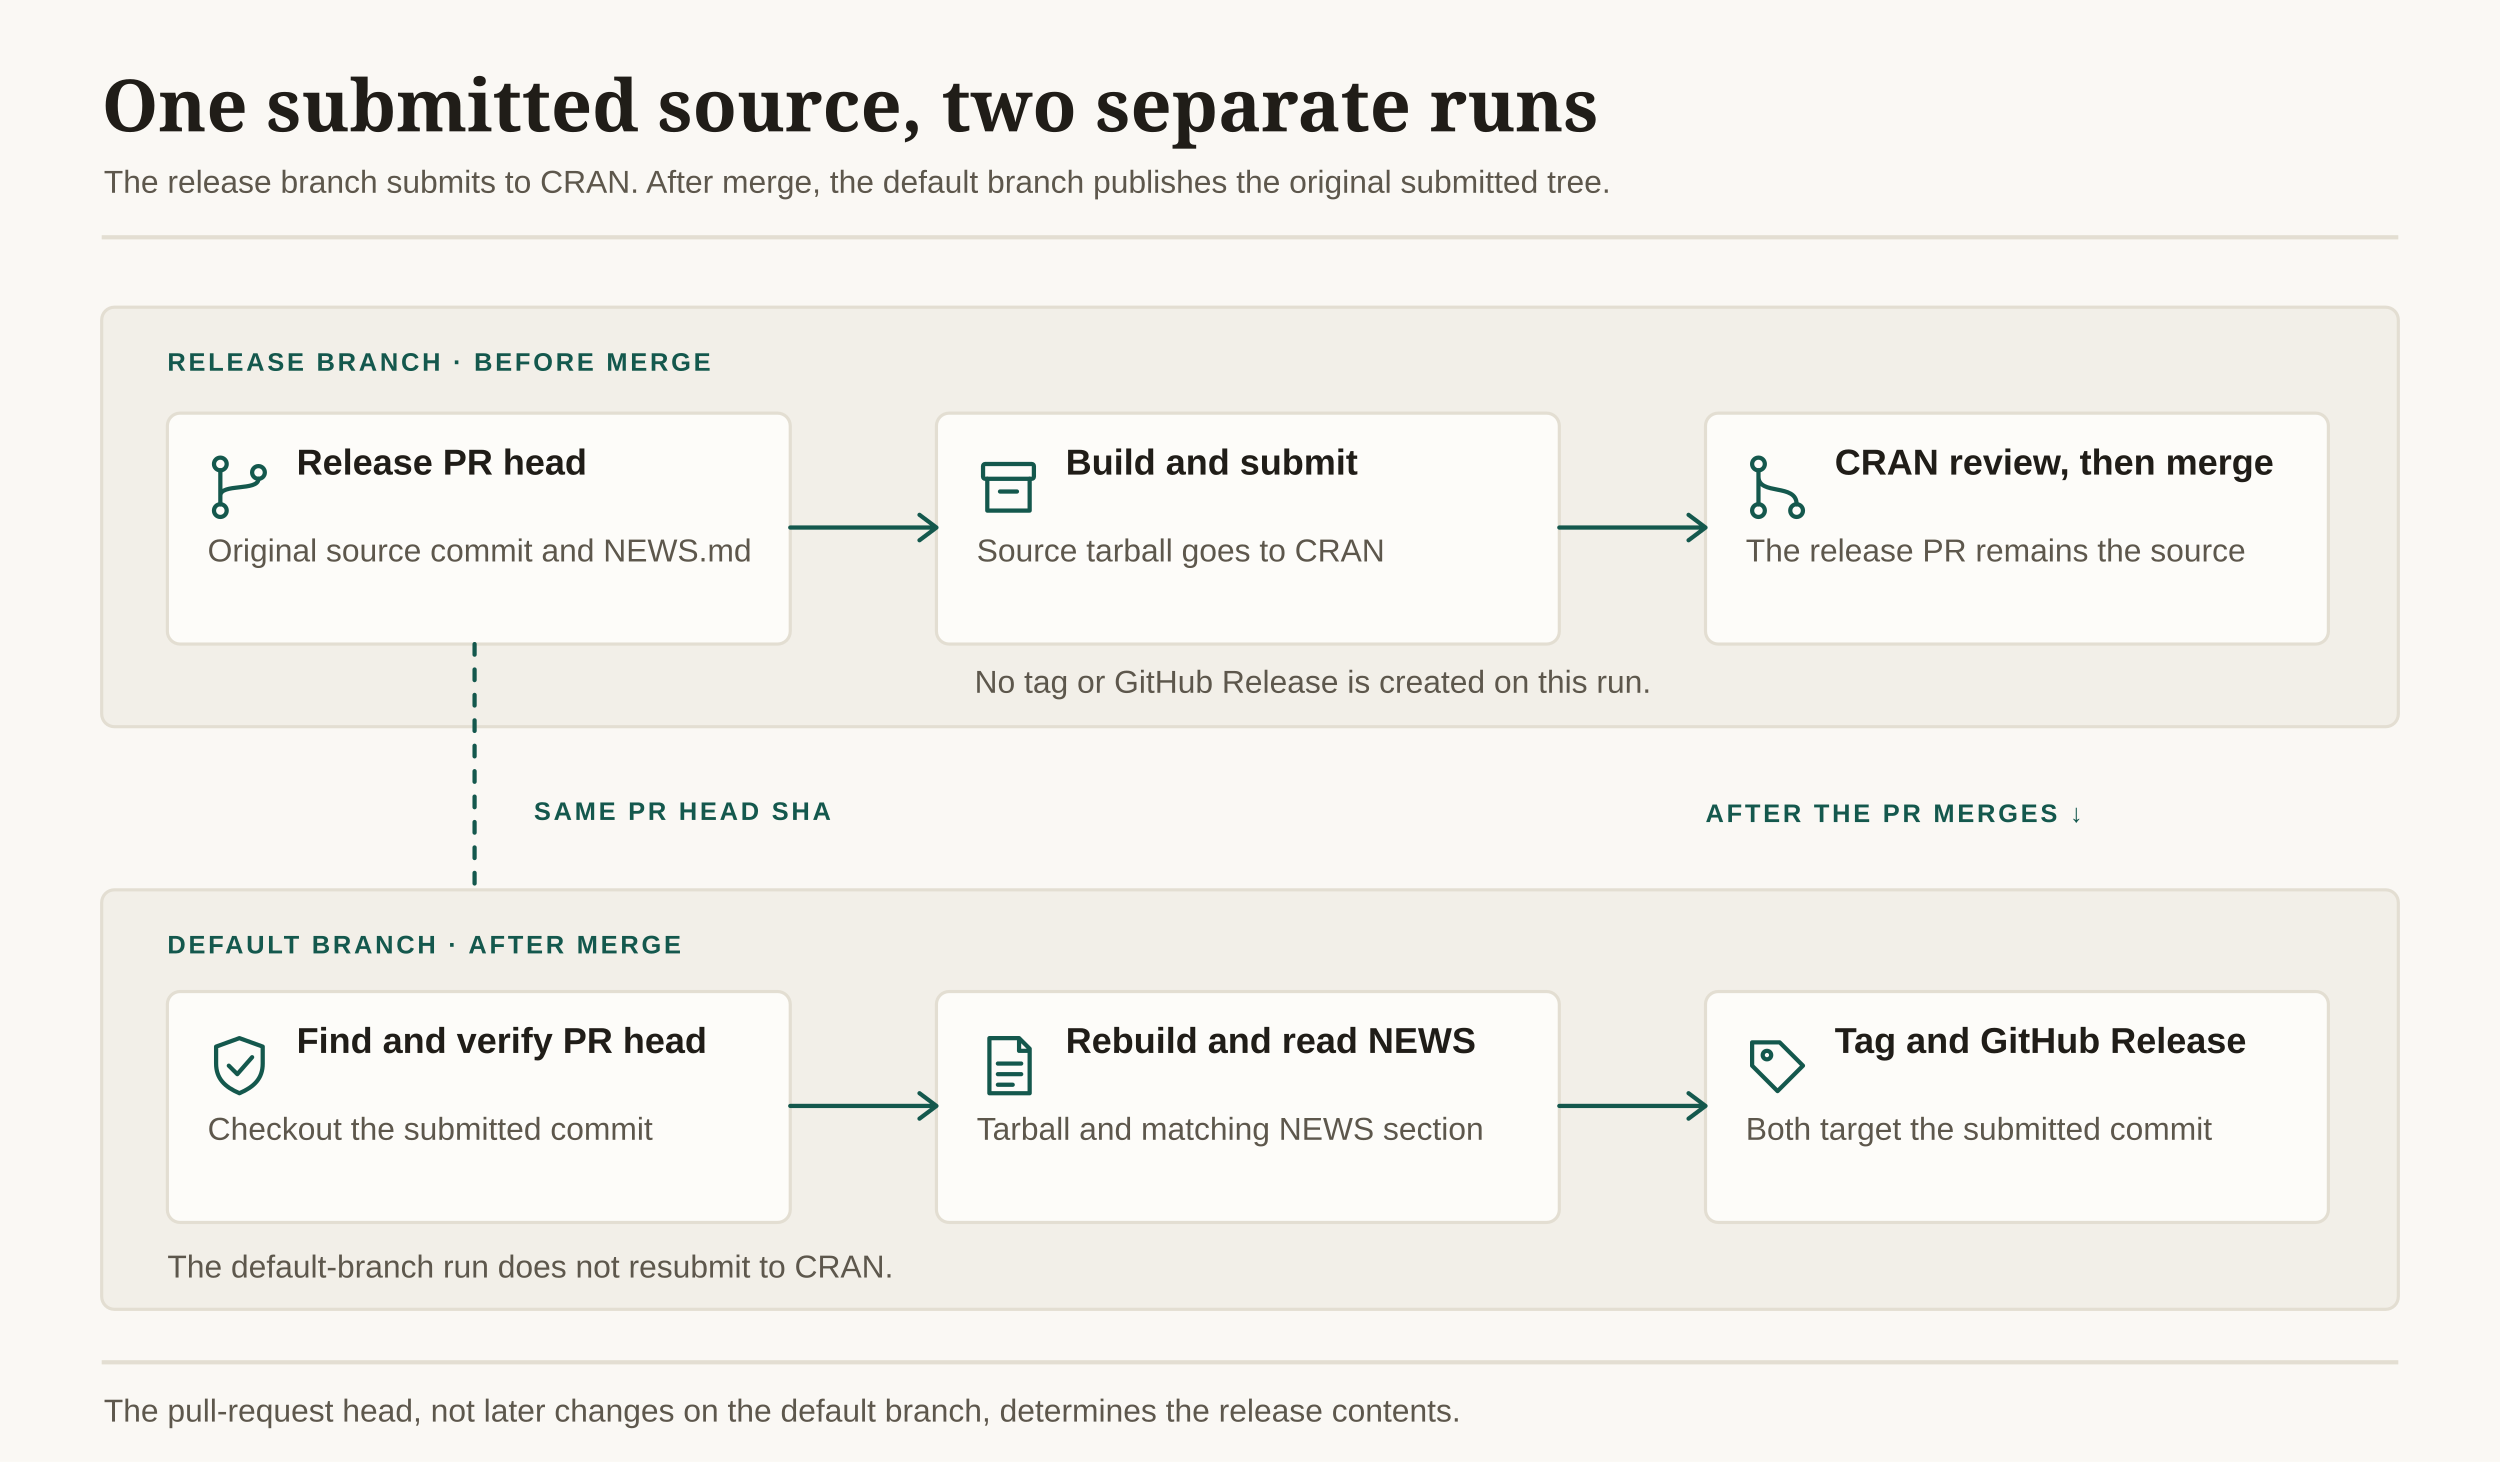
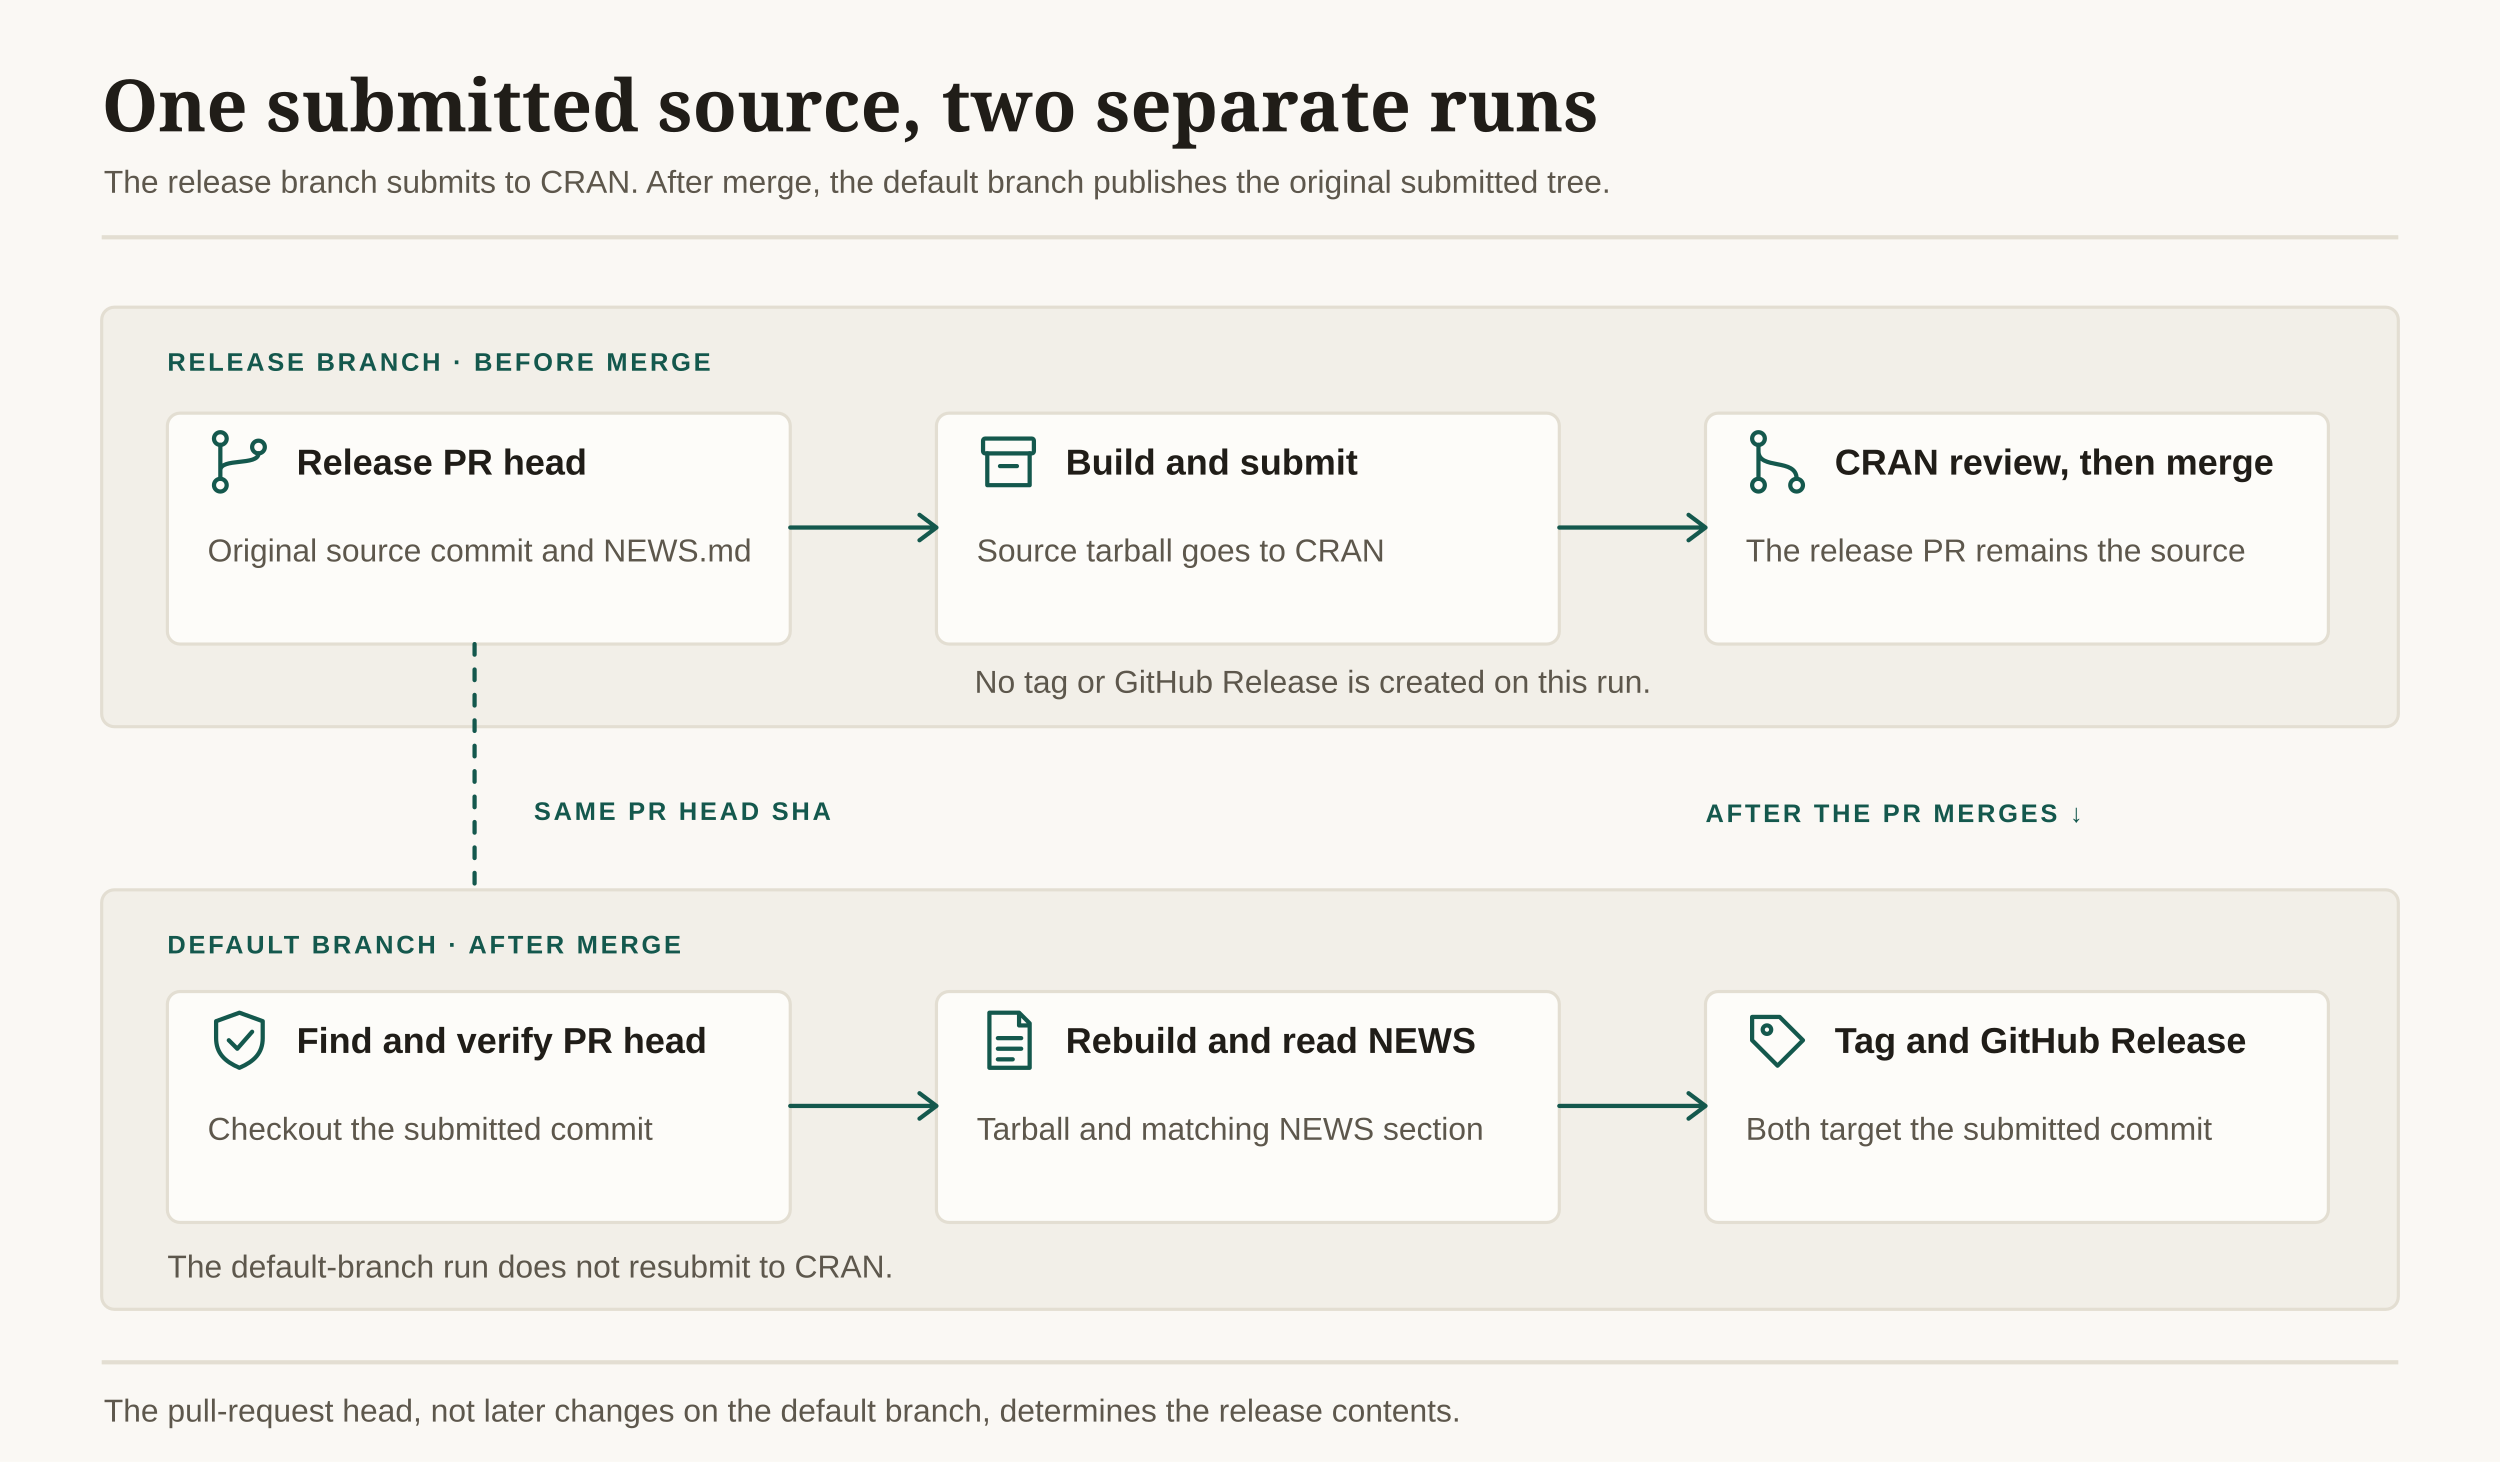
<svg xmlns="http://www.w3.org/2000/svg" viewBox="0 0 1180 690" role="img" aria-labelledby="title description">
  <defs>
    <style>
      .paper { fill: #faf8f4 }
      .band { fill: #f2efe8; stroke: #e3ded2; stroke-width: 1.5 }
      .surface { fill: #fdfcf9; stroke: #e3ded2; stroke-width: 1.5 }
      .ink { fill: #201d18 }
      .muted { fill: #5d574c }
      .accent { fill: #14584d }
      .rule { fill: none; stroke: #e3ded2; stroke-width: 2 }
      .route { fill: none; stroke: #14584d; stroke-width: 2; stroke-linecap: round; stroke-linejoin: round }
      .icon { fill: none; stroke: #14584d; stroke-width: 2; stroke-linecap: round; stroke-linejoin: round }
      .heading { font: 600 34px Fraunces, Georgia, serif }
      .label { font: 600 17px 'Hanken Grotesk', Arial, sans-serif }
      .body { font: 15px 'Hanken Grotesk', Arial, sans-serif }
      .small { font: 600 12px 'Hanken Grotesk', Arial, sans-serif; letter-spacing: 1.3px }
    </style>
    <symbol id="branch" viewBox="0 0 32 32">
      <circle cx="7" cy="5" r="3" />
      <circle cx="25" cy="9" r="3" />
      <circle cx="7" cy="27" r="3" />
      <path d="M7 8v16M7 20c0-6 18-2 18-8" />
    </symbol>
    <symbol id="archive" viewBox="0 0 32 32">
      <rect x="4" y="5" width="24" height="7" rx="1" />
      <path d="M6 12v15h20V12M12 18h8" />
    </symbol>
    <symbol id="merge" viewBox="0 0 32 32">
      <circle cx="7" cy="5" r="3" />
      <circle cx="7" cy="27" r="3" />
      <circle cx="25" cy="27" r="3" />
      <path d="M7 8v16m0-13c0 9 18 3 18 13" />
    </symbol>
    <symbol id="verify" viewBox="0 0 32 32">
      <path d="M16 3 27 7v8c0 7-4 11-11 14C9 26 5 22 5 15V7z" />
      <path d="m11 16 4 4 7-8" />
    </symbol>
    <symbol id="news" viewBox="0 0 32 32">
      <path d="M7 3h14l5 5v21H7zM21 3v6h5M11 15h11M11 20h11M11 25h7" />
    </symbol>
    <symbol id="tag" viewBox="0 0 32 32">
      <path d="M4 5h13l11 11-12 12L4 16z" />
      <circle cx="11" cy="11" r="2" />
    </symbol>
  </defs>
  <rect class="paper" width="1180" height="690" />
  <text class="heading ink" x="48" y="62">One submitted source, two separate runs</text>
  <text class="body muted" x="49" y="91">The release branch submits to CRAN. After merge, the default branch publishes the original submitted tree.</text>
  <path class="rule" d="M48 112H1132" />
  <rect class="band" x="48" y="145" width="1084" height="198" rx="6" />
  <text class="small accent" x="79" y="175">RELEASE BRANCH · BEFORE MERGE</text>
  <g class="surface">
    <rect x="79" y="195" width="294" height="109" rx="6" />
    <rect x="442" y="195" width="294" height="109" rx="6" />
    <rect x="805" y="195" width="294" height="109" rx="6" />
  </g>
  <g class="route">
    <path d="M373 249h69m-8-6 8 6-8 6" />
    <path d="M736 249h69m-8-6 8 6-8 6" />
  </g>
  <g class="icon">
-     <use href="#branch" x="97" y="214" width="32" height="32" />
-     <use href="#archive" x="460" y="214" width="32" height="32" />
-     <use href="#merge" x="823" y="214" width="32" height="32" />
+     <use href="#branch" x="97" y="202" width="32" height="32" />
+     <use href="#archive" x="460" y="202" width="32" height="32" />
+     <use href="#merge" x="823" y="202" width="32" height="32" />
  </g>
  <g class="ink label">
    <text x="140" y="224">Release PR head</text>
    <text x="503" y="224">Build and submit</text>
    <text x="866" y="224">CRAN review, then merge</text>
  </g>
  <g class="muted body">
    <text x="98" y="265">Original source commit and NEWS.md</text>
    <text x="461" y="265">Source tarball goes to CRAN</text>
    <text x="824" y="265">The release PR remains the source</text>
  </g>
  <text class="body muted" x="460" y="327">No tag or GitHub Release is created on this run.</text>
  <path class="route" d="M224 304v153" stroke-dasharray="5 7" />
  <path class="route" d="m219 450 5 7 5-7" />
  <rect class="paper" x="247" y="370" width="197" height="25" />
  <text class="small accent" x="252" y="387">SAME PR HEAD SHA</text>
  <text class="small accent" x="805" y="388">AFTER THE PR MERGES ↓</text>
  <rect class="band" x="48" y="420" width="1084" height="198" rx="6" />
  <text class="small accent" x="79" y="450">DEFAULT BRANCH · AFTER MERGE</text>
  <g class="surface">
    <rect x="79" y="468" width="294" height="109" rx="6" />
    <rect x="442" y="468" width="294" height="109" rx="6" />
    <rect x="805" y="468" width="294" height="109" rx="6" />
  </g>
  <g class="route">
    <path d="M373 522h69m-8-6 8 6-8 6" />
    <path d="M736 522h69m-8-6 8 6-8 6" />
  </g>
  <g class="icon">
-     <use href="#verify" x="97" y="487" width="32" height="32" />
-     <use href="#news" x="460" y="487" width="32" height="32" />
-     <use href="#tag" x="823" y="487" width="32" height="32" />
+     <use href="#verify" x="97" y="475" width="32" height="32" />
+     <use href="#news" x="460" y="475" width="32" height="32" />
+     <use href="#tag" x="823" y="475" width="32" height="32" />
  </g>
  <g class="ink label">
    <text x="140" y="497">Find and verify PR head</text>
    <text x="503" y="497">Rebuild and read NEWS</text>
    <text x="866" y="497">Tag and GitHub Release</text>
  </g>
  <g class="muted body">
    <text x="98" y="538">Checkout the submitted commit</text>
    <text x="461" y="538">Tarball and matching NEWS section</text>
    <text x="824" y="538">Both target the submitted commit</text>
  </g>
  <text class="body muted" x="79" y="603">The default-branch run does not resubmit to CRAN.</text>
  <path class="rule" d="M48 643H1132" />
  <text class="body muted" x="49" y="671">The pull-request head, not later changes on the default branch, determines the release contents.</text>
</svg>
